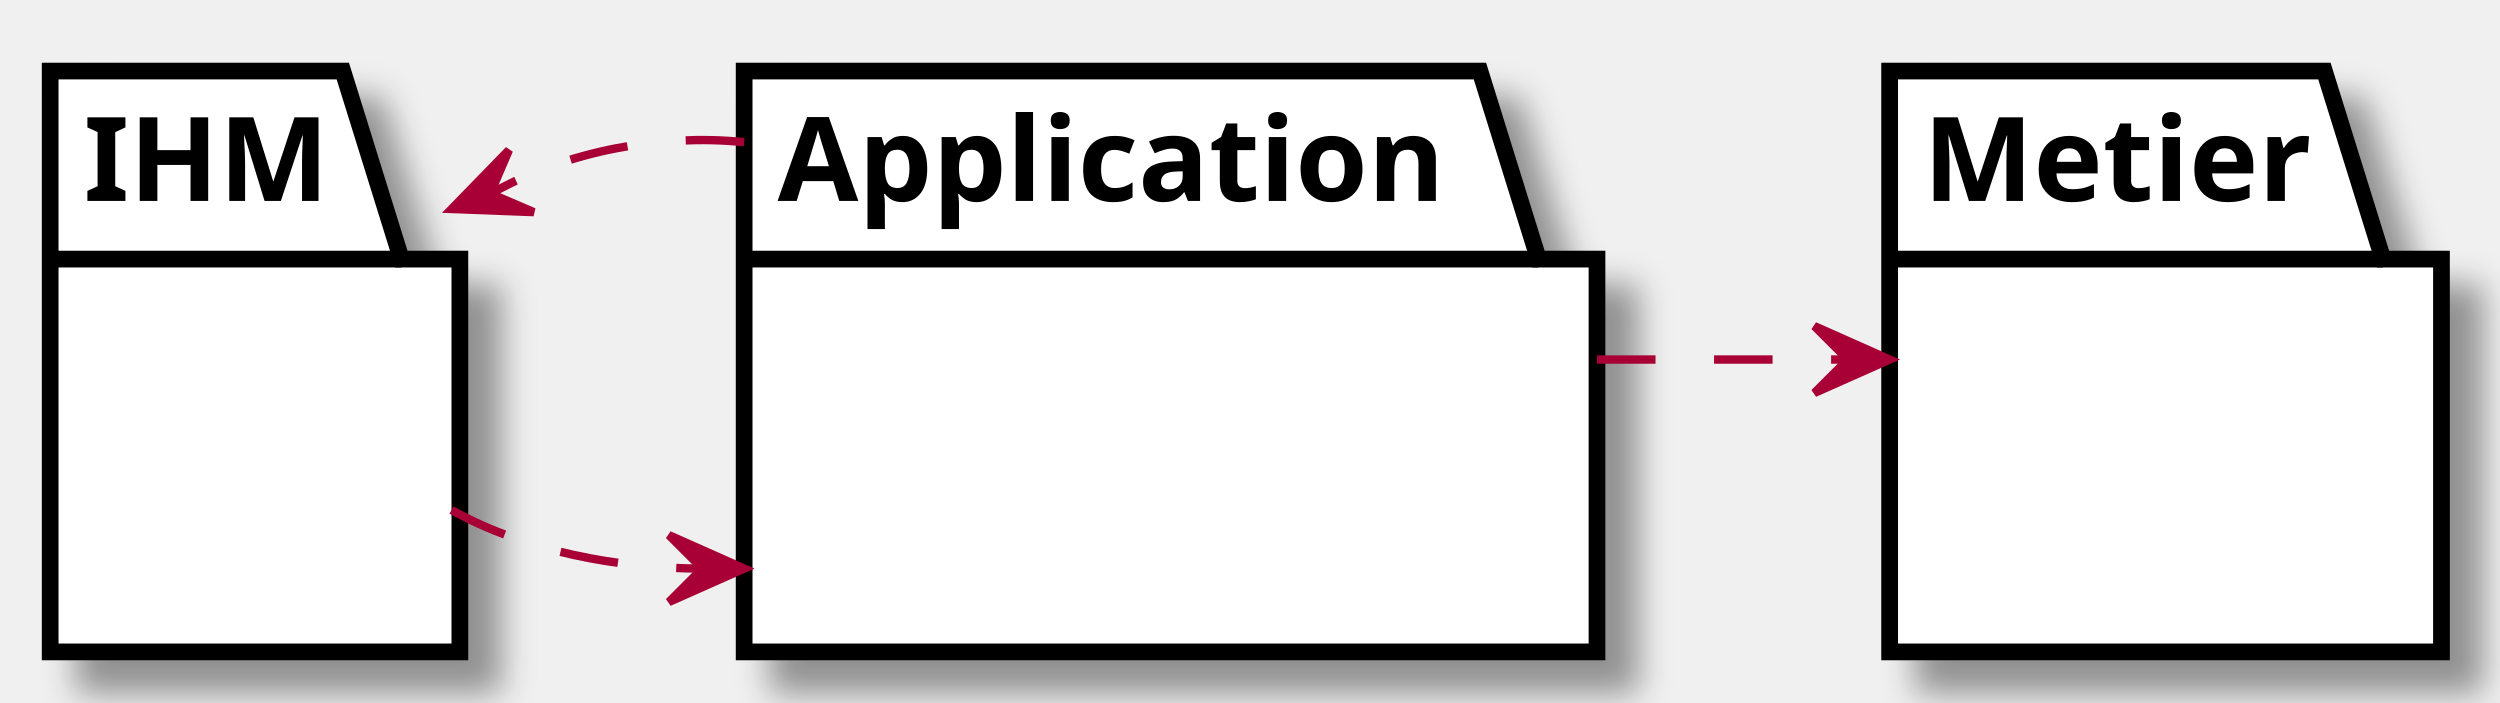
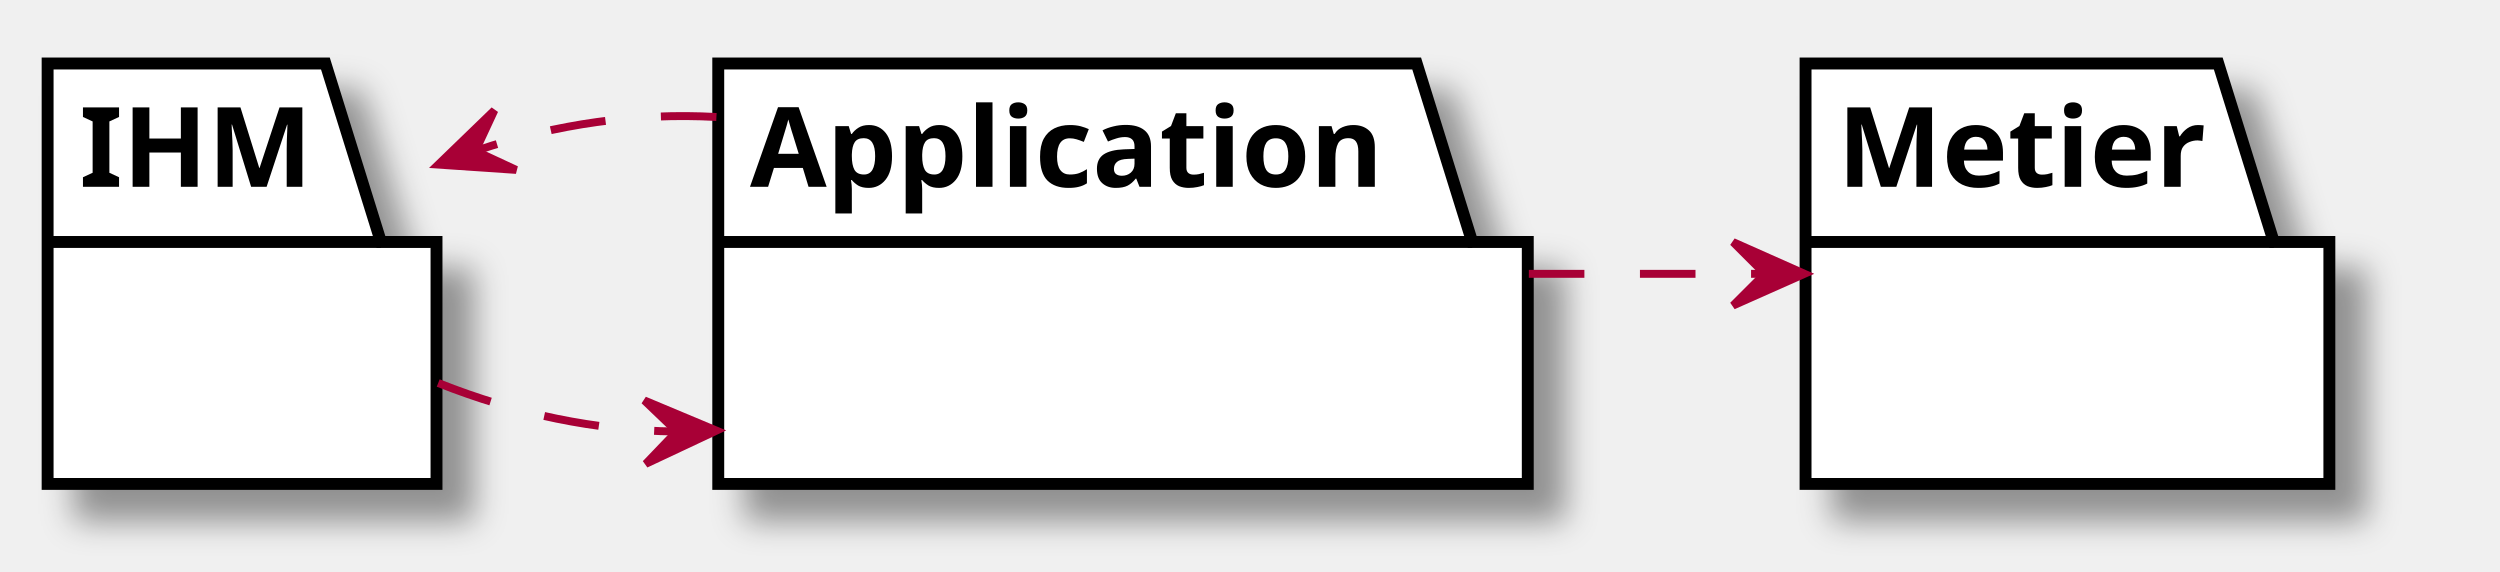
- <svg xmlns="http://www.w3.org/2000/svg" height="84px" style="width:299px;height:84px;" version="1.1" viewBox="0 0 299 84" width="299px">
+ <svg xmlns="http://www.w3.org/2000/svg" contentScriptType="application/ecmascript" contentStyleType="text/css" height="72px" preserveAspectRatio="none" style="width:315px;height:72px;" version="1.1" viewBox="0 0 315 72" width="315px" zoomAndPan="magnify">
  <defs>
-     <filter height="300%" id="f1" width="300%" x="-1" y="-1">
+     <filter height="300%" id="f1moisgee6tre7" width="300%" x="-1" y="-1">
      <feGaussianBlur result="blurOut" stdDeviation="2.0" />
      <feColorMatrix in="blurOut" result="blurOut2" type="matrix" values="0 0 0 0 0 0 0 0 0 0 0 0 0 0 0 0 0 0 .4 0" />
      <feOffset dx="4.0" dy="4.0" in="blurOut2" result="blurOut3" />
      <feBlend in="SourceGraphic" in2="blurOut3" mode="normal" />
    </filter>
  </defs>
  <g>
-     <polygon fill="#FFFFFF" filter="url(#f1)" points="6,8.5,41,8.5,48,30.988,55,30.988,55,77.965,6,77.965,6,8.5" style="stroke: #000000; stroke-width: 2.0;" />
-     <line style="stroke: #000000; stroke-width: 2.0;" x1="6" x2="48" y1="30.988" y2="30.988" />
-     <text fill="#000000" font-family="sans-serif" font-size="14" font-weight="bold" lengthAdjust="spacingAndGlyphs" textLength="29" x="10" y="24.035">IHM</text>
-     <polygon fill="#FFFFFF" filter="url(#f1)" points="89,8.5,177,8.5,184,30.988,191,30.988,191,77.965,89,77.965,89,8.5" style="stroke: #000000; stroke-width: 2.0;" />
-     <line style="stroke: #000000; stroke-width: 2.0;" x1="89" x2="184" y1="30.988" y2="30.988" />
-     <text fill="#000000" font-family="sans-serif" font-size="14" font-weight="bold" lengthAdjust="spacingAndGlyphs" textLength="82" x="93" y="24.035">Application</text>
-     <polygon fill="#FFFFFF" filter="url(#f1)" points="226,8.5,278,8.5,285,30.988,292,30.988,292,77.965,226,77.965,226,8.5" style="stroke: #000000; stroke-width: 2.0;" />
-     <line style="stroke: #000000; stroke-width: 2.0;" x1="226" x2="285" y1="30.988" y2="30.988" />
-     <text fill="#000000" font-family="sans-serif" font-size="14" font-weight="bold" lengthAdjust="spacingAndGlyphs" textLength="46" x="230" y="24.035">Metier</text>
-     <path d="M54,61 C63,66 74,68 84,68 " fill="none" style="stroke: #A80036; stroke-width: 1.0; stroke-dasharray: 7.0,7.0;" />
-     <polygon fill="#A80036" points="89,68,80,64,84,68,80,72,89,68" style="stroke: #A80036; stroke-width: 1.0;" />
-     <path d="M89,17 C79,16 68,18 59,23 " fill="none" style="stroke: #A80036; stroke-width: 1.0; stroke-dasharray: 7.0,7.0;" />
-     <polygon fill="#A80036" points="54,25,63.842,25.371,58.642,23.143,60.871,17.944,54,25" style="stroke: #A80036; stroke-width: 1.0;" />
-     <path d="M191,43 C201,43 211,43 221,43 " fill="none" style="stroke: #A80036; stroke-width: 1.0; stroke-dasharray: 7.0,7.0;" />
-     <polygon fill="#A80036" points="226,43,217,39,221,43,217,47,226,43" style="stroke: #A80036; stroke-width: 1.0;" />
+     <polygon fill="#FFFFFF" filter="url(#f1moisgee6tre7)" points="6,8,41,8,48,30.488,55,30.488,55,60.977,6,60.977,6,8" style="stroke: #000000; stroke-width: 1.5;" />
+     <line style="stroke: #000000; stroke-width: 1.5;" x1="6" x2="48" y1="30.488" y2="30.488" />
+     <text fill="#000000" font-family="sans-serif" font-size="14" font-weight="bold" lengthAdjust="spacingAndGlyphs" textLength="29" x="10" y="23.535">IHM</text>
+     <polygon fill="#FFFFFF" filter="url(#f1moisgee6tre7)" points="90.5,8,178.5,8,185.5,30.488,192.5,30.488,192.5,60.977,90.5,60.977,90.5,8" style="stroke: #000000; stroke-width: 1.5;" />
+     <line style="stroke: #000000; stroke-width: 1.5;" x1="90.5" x2="185.5" y1="30.488" y2="30.488" />
+     <text fill="#000000" font-family="sans-serif" font-size="14" font-weight="bold" lengthAdjust="spacingAndGlyphs" textLength="82" x="94.5" y="23.535">Application</text>
+     <polygon fill="#FFFFFF" filter="url(#f1moisgee6tre7)" points="227.5,8,279.5,8,286.5,30.488,293.5,30.488,293.5,60.977,227.5,60.977,227.5,8" style="stroke: #000000; stroke-width: 1.5;" />
+     <line style="stroke: #000000; stroke-width: 1.5;" x1="227.5" x2="286.5" y1="30.488" y2="30.488" />
+     <text fill="#000000" font-family="sans-serif" font-size="14" font-weight="bold" lengthAdjust="spacingAndGlyphs" textLength="46" x="231.5" y="23.535">Metier</text>
+     <path d="M55.215,48.26 C65.165,52.213 75.115,54.249 85.065,54.369 " fill="none" id="IHM-Application" style="stroke: #A80036; stroke-width: 1.0; stroke-dasharray: 7.0,7.0;" />
+     <polygon fill="#A80036" points="90.268,54.258,81.184,50.452,85.269,54.365,81.356,58.45,90.268,54.258" style="stroke: #A80036; stroke-width: 1.0;" />
+     <path d="M90.268,14.742 C80.227,14.19 70.186,15.588 60.144,18.939 " fill="none" id="Application-IHM" style="stroke: #A80036; stroke-width: 1.0; stroke-dasharray: 7.0,7.0;" />
+     <polygon fill="#A80036" points="55.215,20.74,65.041,21.407,59.911,19.024,62.295,13.894,55.215,20.74" style="stroke: #A80036; stroke-width: 1.0;" />
+     <path d="M192.633,34.5 C202.491,34.5 212.349,34.5 222.207,34.5 " fill="none" id="Application-Metier" style="stroke: #A80036; stroke-width: 1.0; stroke-dasharray: 7.0,7.0;" />
+     <polygon fill="#A80036" points="227.362,34.5,218.362,30.5,222.362,34.5,218.362,38.5,227.362,34.5" style="stroke: #A80036; stroke-width: 1.0;" />
  </g>
</svg>
